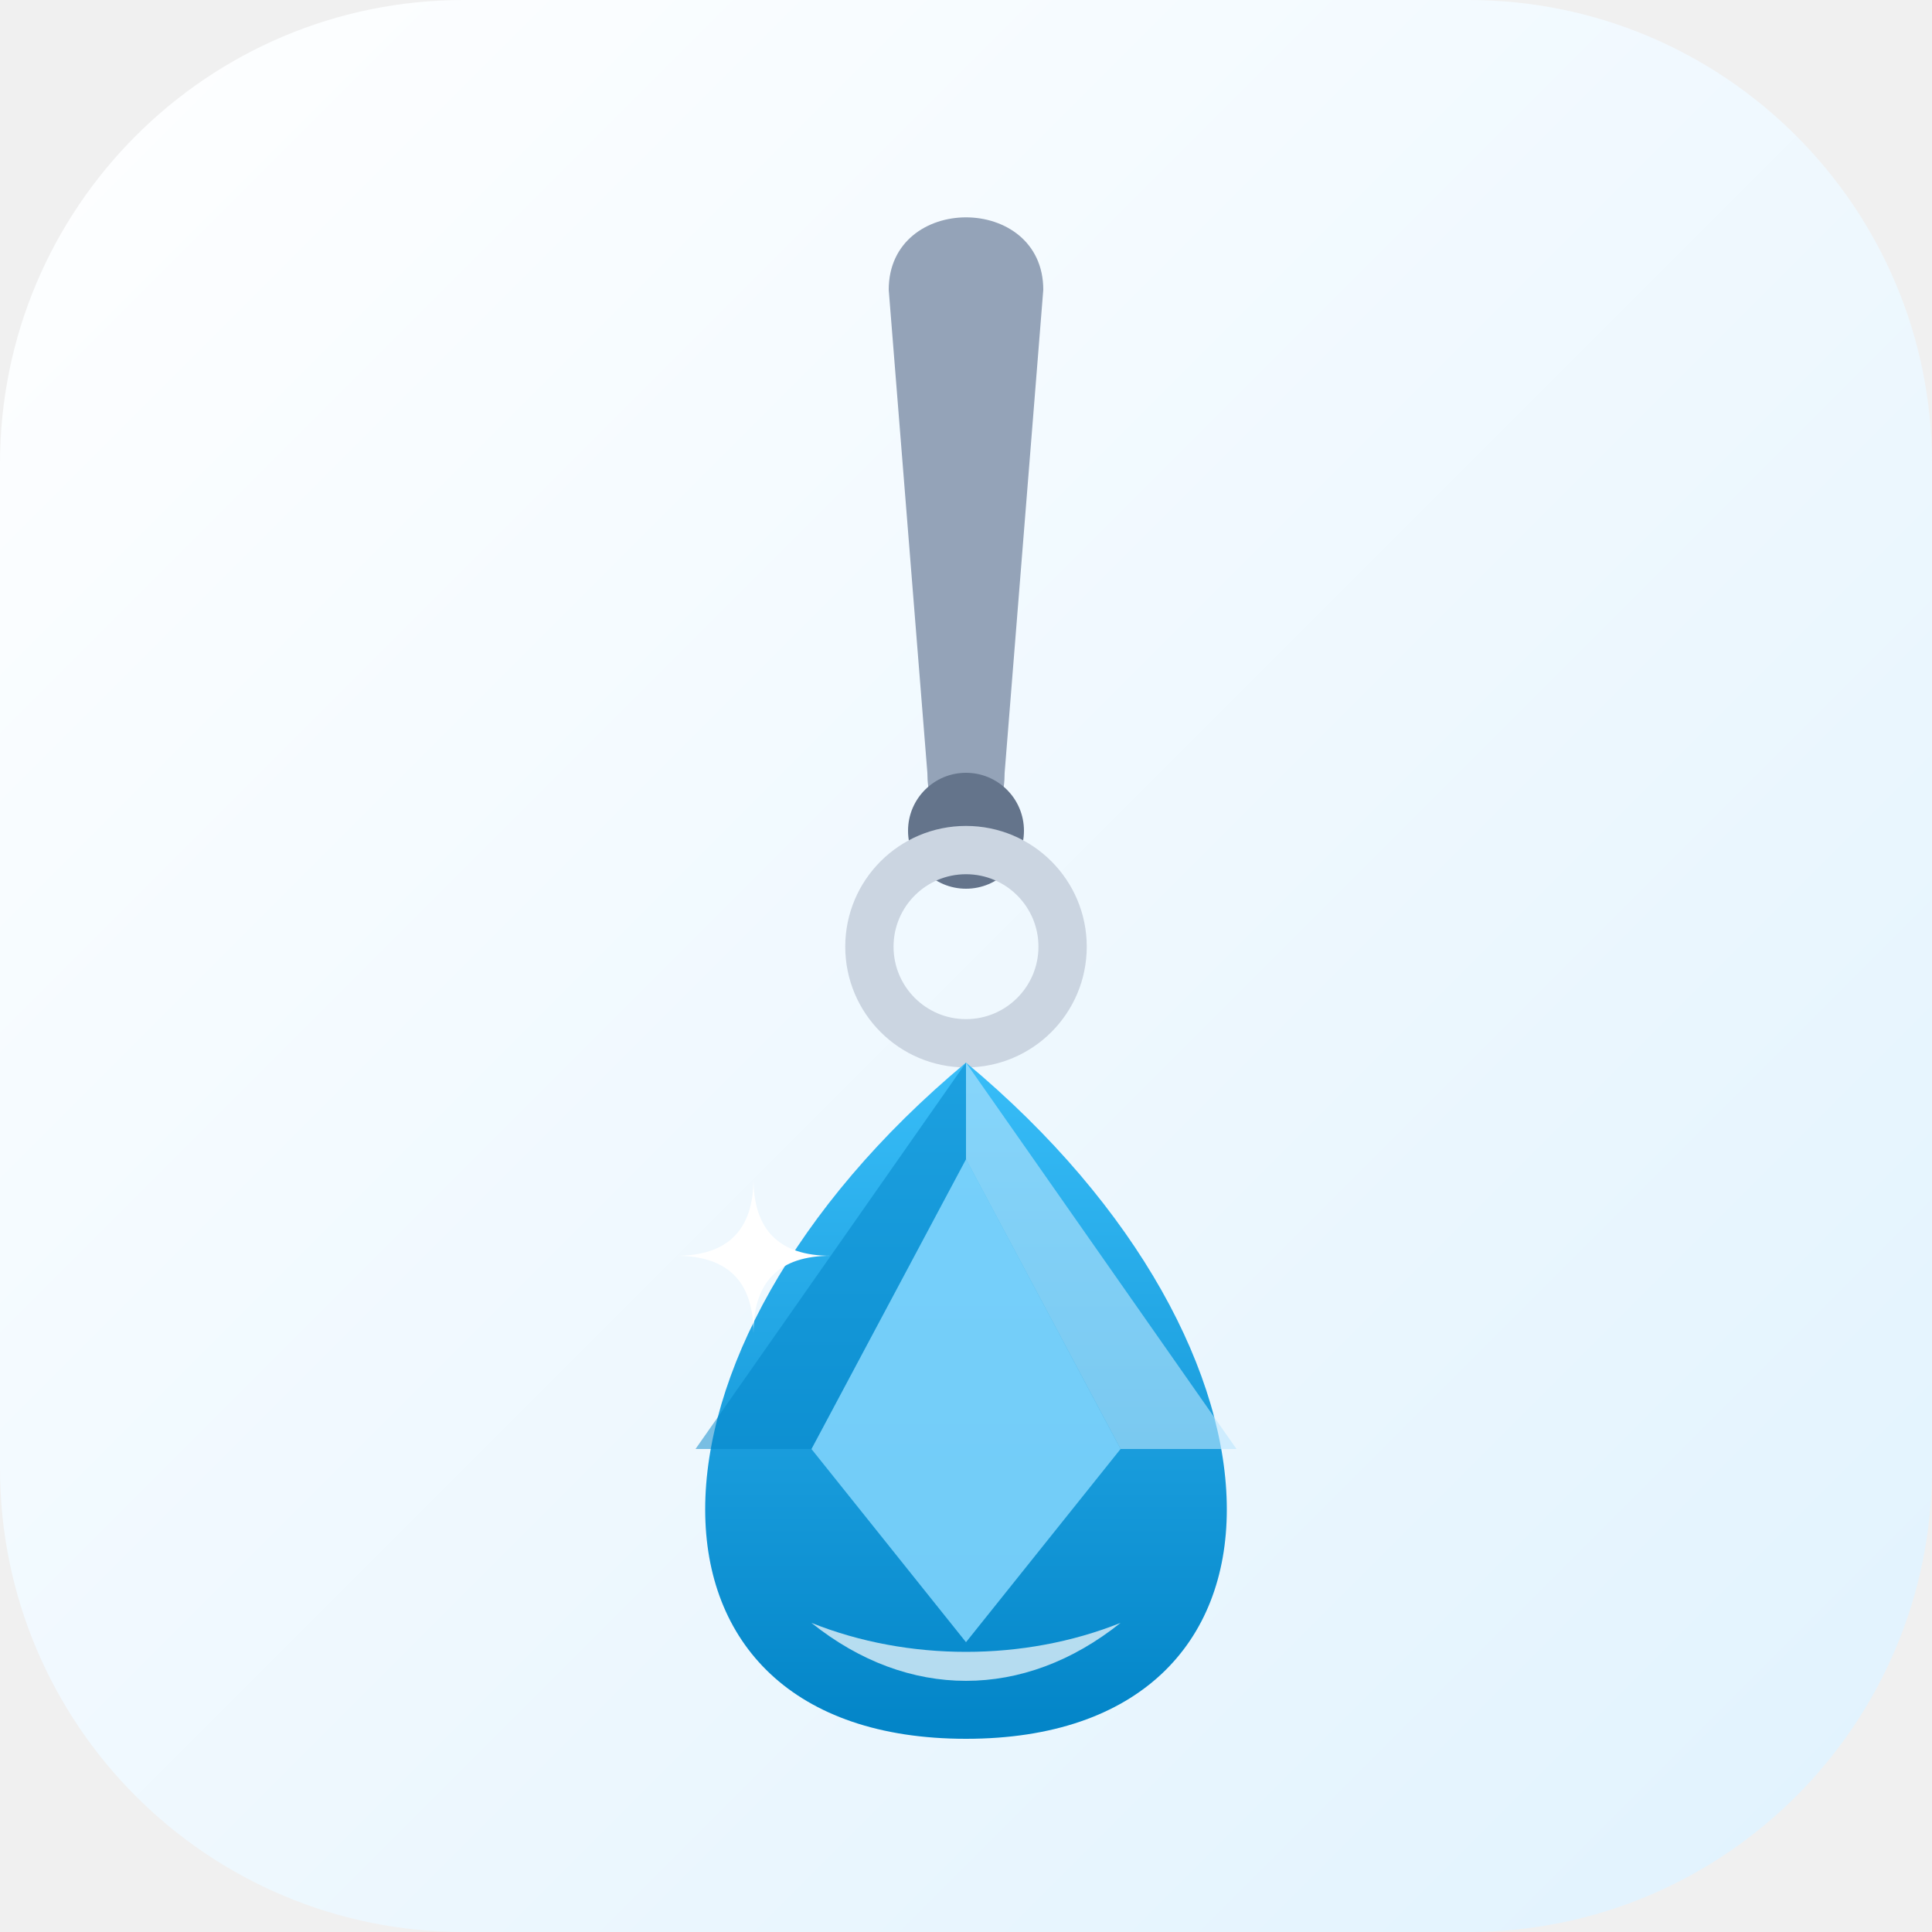
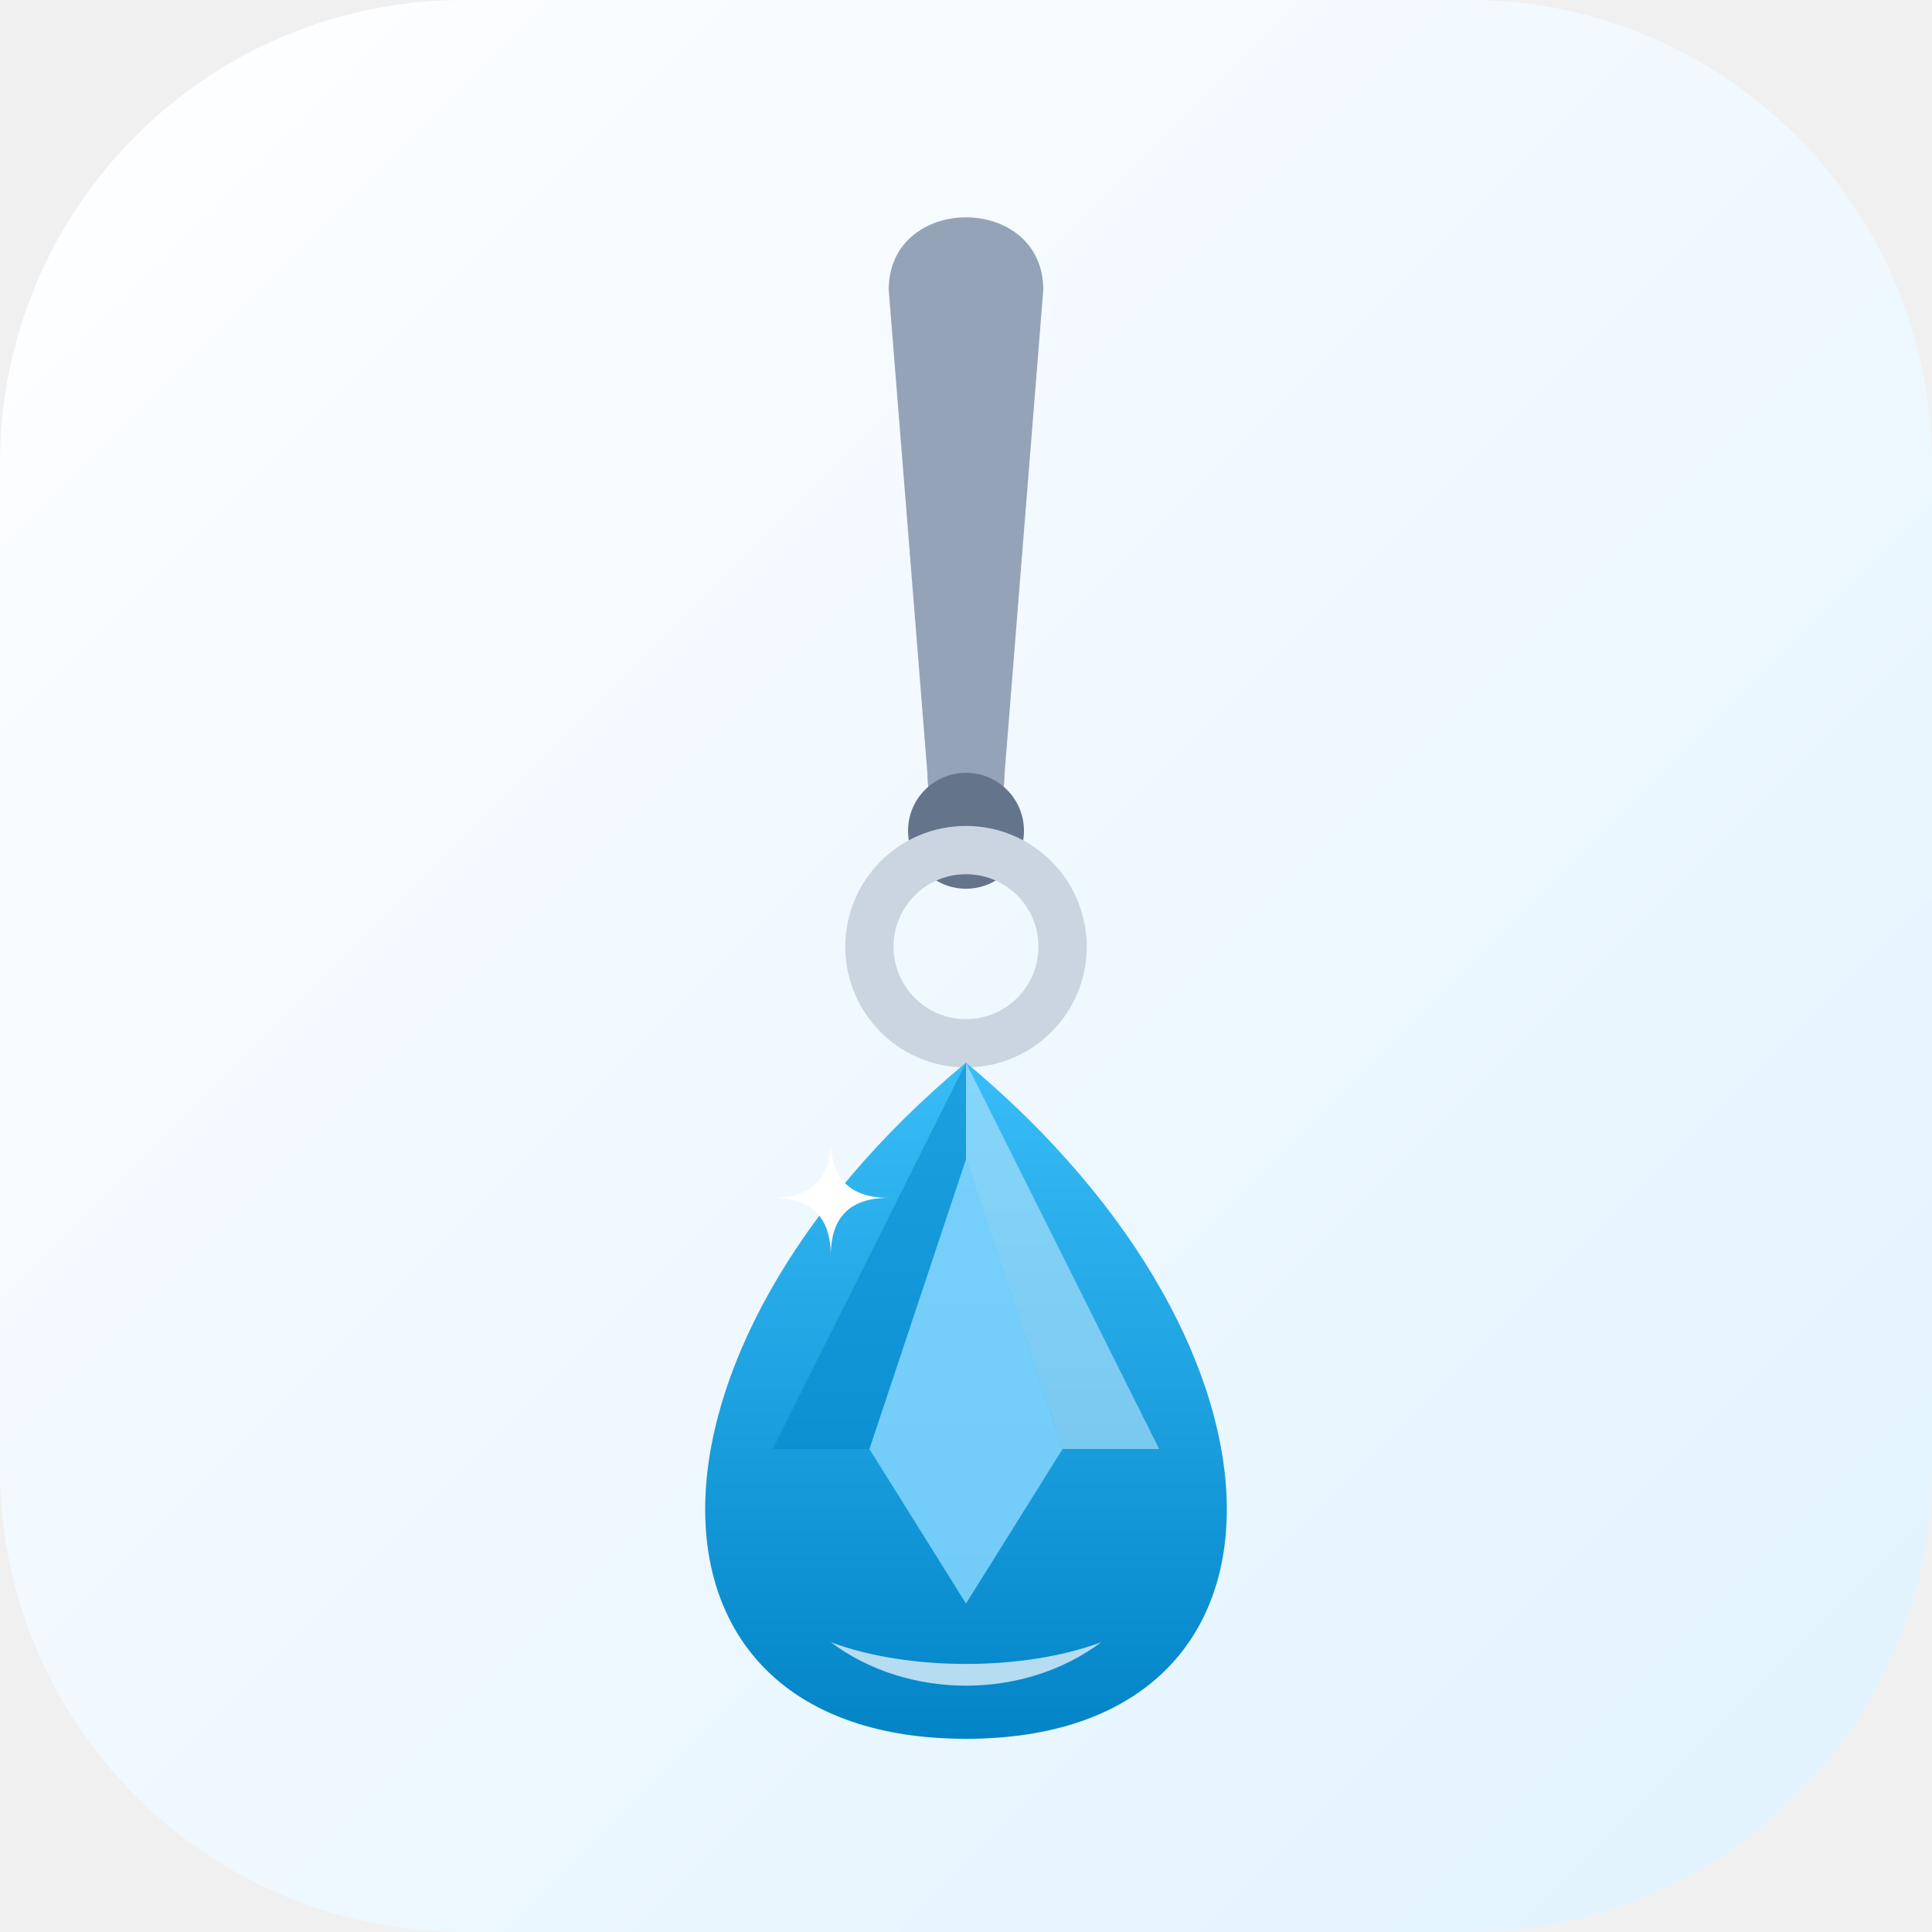
<svg xmlns="http://www.w3.org/2000/svg" viewBox="0 0 100 100">
  <defs>
    <linearGradient id="bg" x1="0%" y1="0%" x2="100%" y2="100%">
      <stop offset="0%" stop-color="#ffffff" />
      <stop offset="100%" stop-color="#e0f2fe" />
    </linearGradient>
    <linearGradient id="gem" x1="0%" y1="0%" x2="0%" y2="100%">
      <stop offset="0%" stop-color="#38bdf8" />
      <stop offset="100%" stop-color="#0284c7" />
    </linearGradient>
  </defs>
  <rect width="100" height="100" rx="24" fill="url(#bg)" />
  <path d="M 46 15 C 46 10, 54 10, 54 15 L 52 40 C 52 44, 48 44, 48 40 Z" fill="#94a3b8" />
  <circle cx="50" cy="43" r="3" fill="#64748b" />
  <circle cx="50" cy="49" r="5" fill="none" stroke="#cbd5e1" stroke-width="2.5" />
  <path d="M 50 55 C 68 70, 68 90, 50 90 C 32 90, 32 70, 50 55 Z" fill="url(#gem)" />
-   <polygon points="50,60 58,75 50,85 42,75" fill="#7dd3fc" opacity="0.9" />
-   <polygon points="50,55 64,75 58,75 50,60" fill="#bae6fd" opacity="0.6" />
-   <polygon points="50,55 36,75 42,75 50,60" fill="#0284c7" opacity="0.5" />
-   <path d="M 42 84 C 47 88, 53 88, 58 84 C 53 86, 47 86, 42 84 Z" fill="#ffffff" opacity="0.7" />
-   <path d="M 35 65 Q 39 65 39 61 Q 39 65 43 65 Q 39 65 39 69 Q 39 65 35 65 Z" fill="#ffffff" />
+   <polygon points="50,60 55,75 50,83 45,75" fill="#7dd3fc" opacity="0.9" />
+   <polygon points="50,55 60,75 55,75 50,60" fill="#bae6fd" opacity="0.6" />
+   <polygon points="50,55 40,75 45,75 50,60" fill="#0284c7" opacity="0.5" />
+   <path d="M 43 85 C 47 88, 53 88, 57 85 C 53 86.5, 47 86.5, 43 85 Z" fill="#ffffff" opacity="0.7" />
+   <path d="M 40 62 Q 43 62 43 59 Q 43 62 46 62 Q 43 62 43 65 Q 43 62 40 62 Z" fill="#ffffff" />
</svg>
